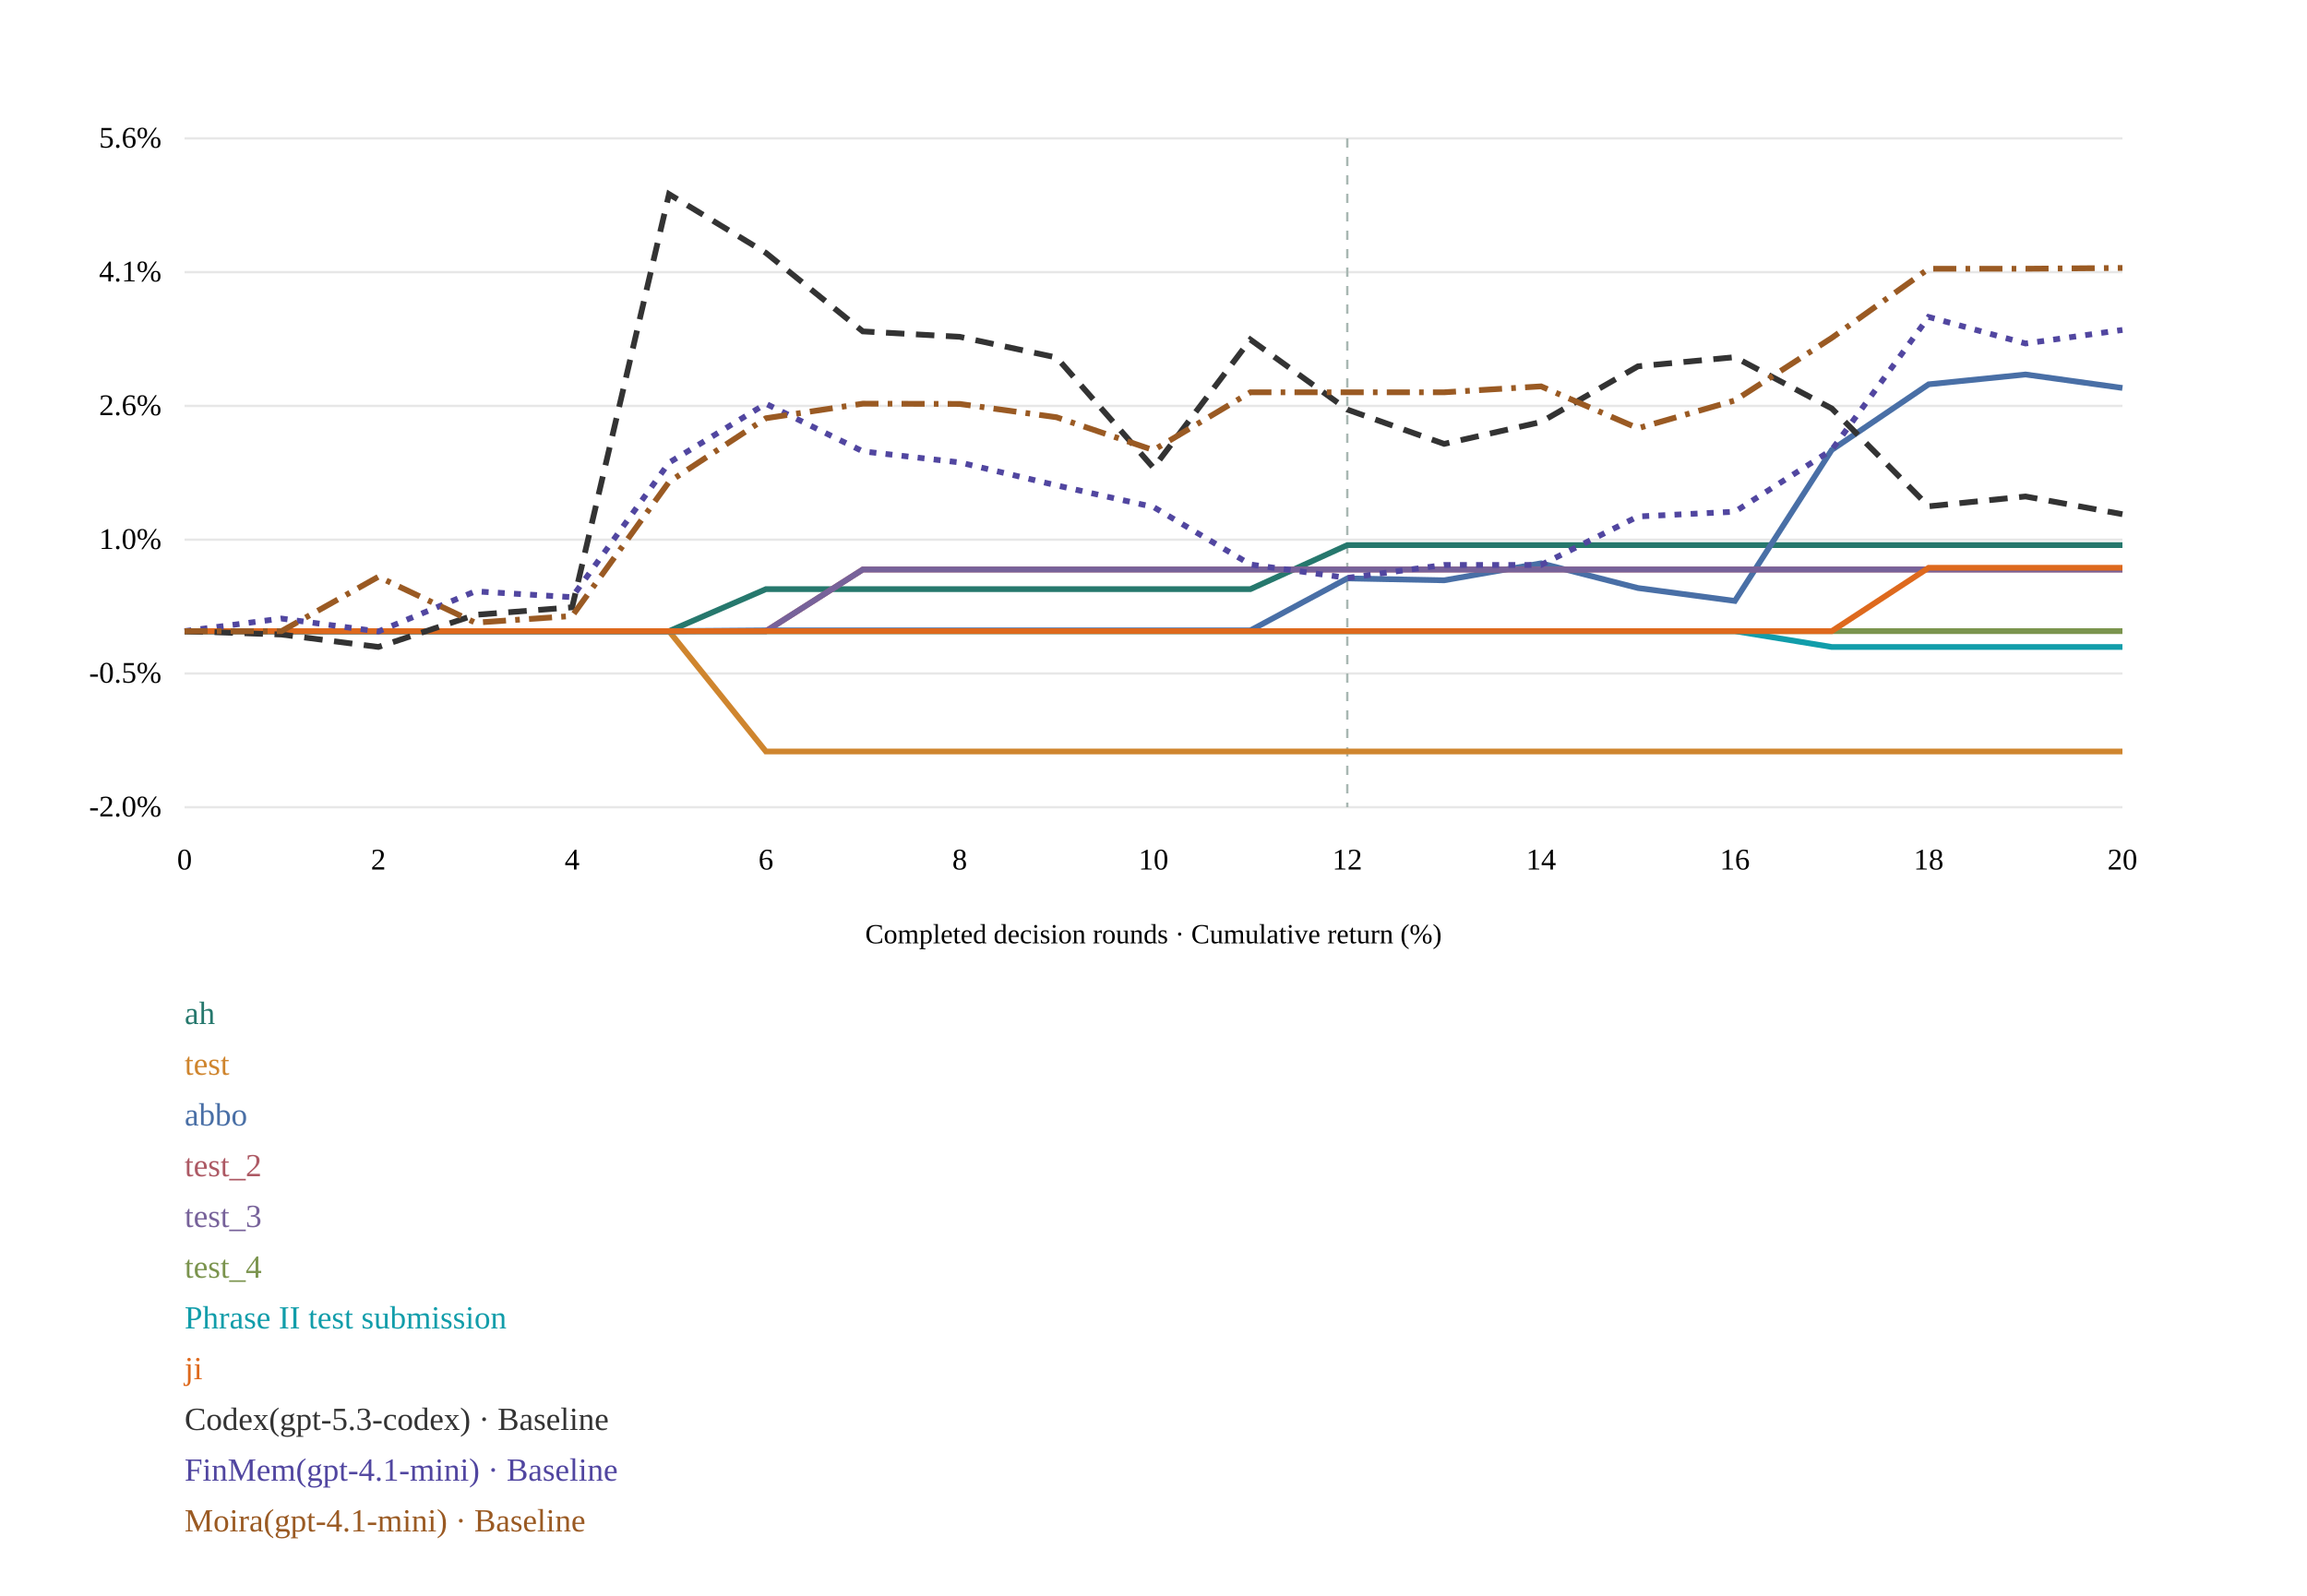
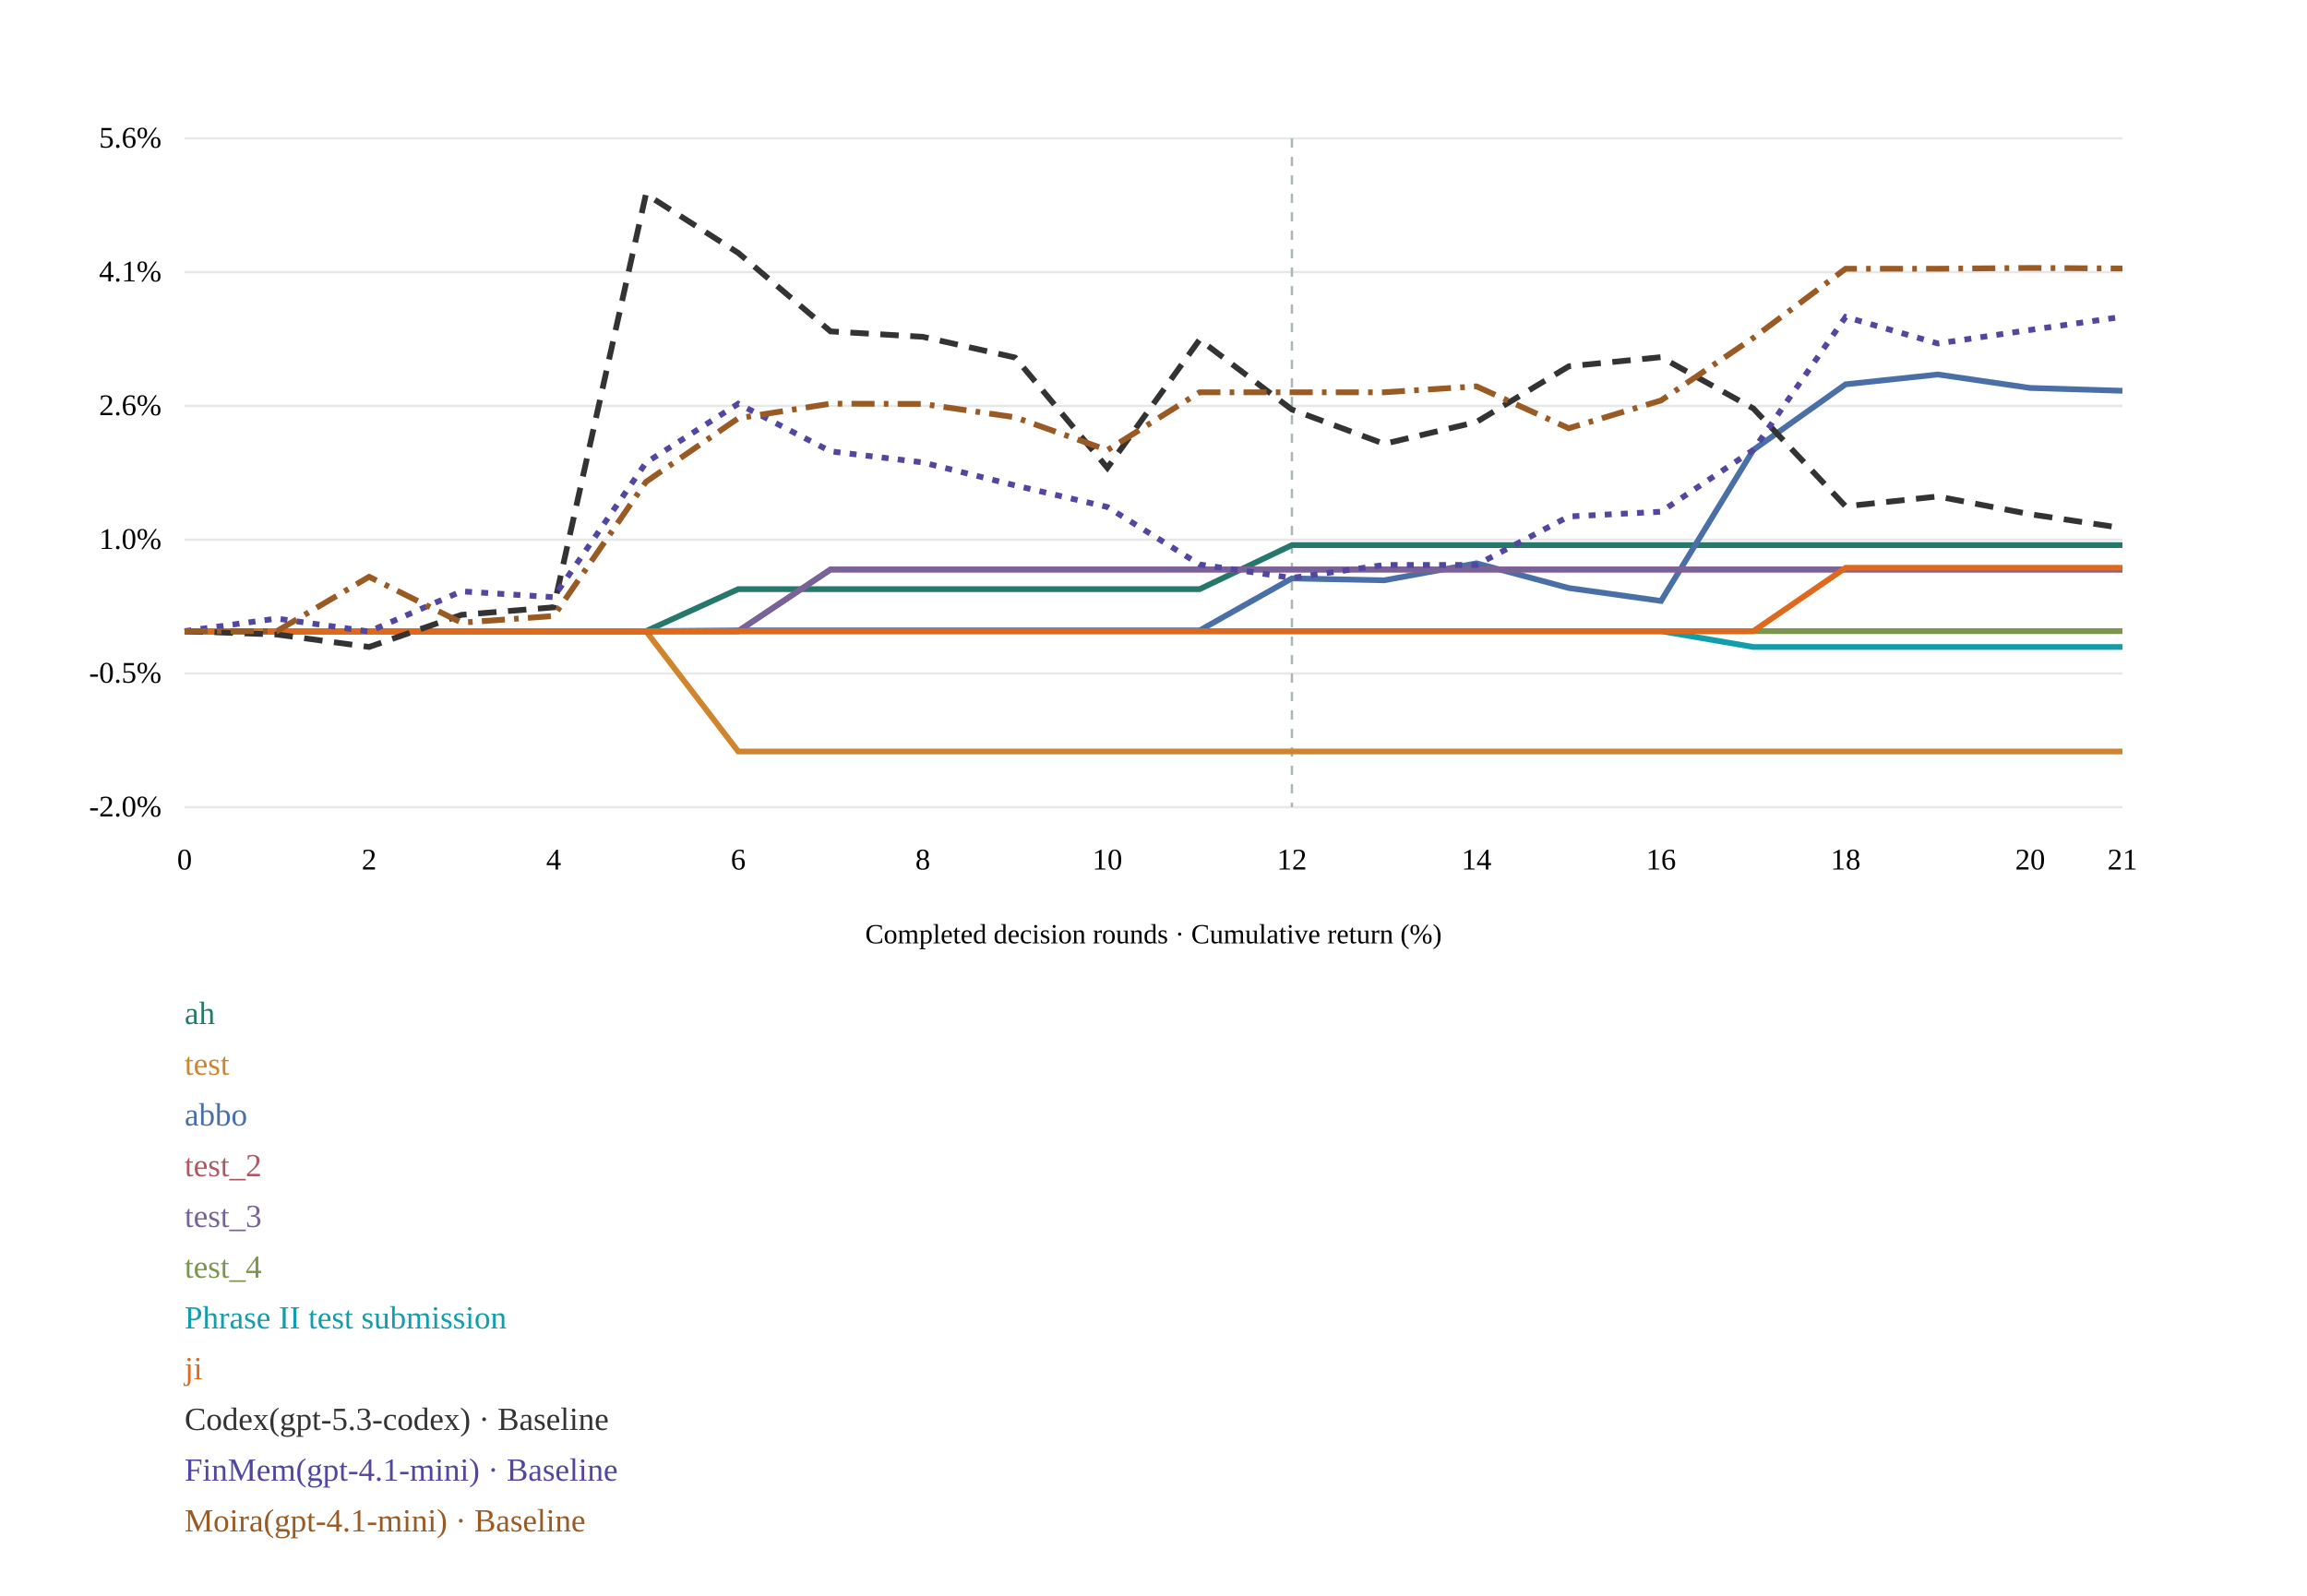
<svg xmlns="http://www.w3.org/2000/svg" viewBox="0 0 1000 692" role="img">
  <rect width="100%" height="100%" fill="white" />
  <path d="M80 350.0H920" stroke="#e7e7e7" />
  <text x="70" y="354.0" text-anchor="end" font-size="13">-2.0%</text>
  <path d="M80 292.0H920" stroke="#e7e7e7" />
  <text x="70" y="296.0" text-anchor="end" font-size="13">-0.5%</text>
  <path d="M80 234.0H920" stroke="#e7e7e7" />
  <text x="70" y="238.0" text-anchor="end" font-size="13">1.0%</text>
  <path d="M80 176.0H920" stroke="#e7e7e7" />
  <text x="70" y="180.0" text-anchor="end" font-size="13">2.6%</text>
  <path d="M80 118.0H920" stroke="#e7e7e7" />
  <text x="70" y="122.0" text-anchor="end" font-size="13">4.1%</text>
  <path d="M80 60H920" stroke="#e7e7e7" />
  <text x="70" y="64" text-anchor="end" font-size="13">5.6%</text>
  <path d="M80 273.646H920" stroke="#aaa" />
  <text x="80.0" y="377" text-anchor="middle" font-size="13">0</text>
-   <text x="164.0" y="377" text-anchor="middle" font-size="13">2</text>
-   <text x="248.0" y="377" text-anchor="middle" font-size="13">4</text>
-   <text x="332.0" y="377" text-anchor="middle" font-size="13">6</text>
-   <text x="416.0" y="377" text-anchor="middle" font-size="13">8</text>
-   <text x="500.0" y="377" text-anchor="middle" font-size="13">10</text>
-   <text x="584.0" y="377" text-anchor="middle" font-size="13">12</text>
-   <text x="668.0" y="377" text-anchor="middle" font-size="13">14</text>
-   <text x="752.0" y="377" text-anchor="middle" font-size="13">16</text>
-   <text x="836.0" y="377" text-anchor="middle" font-size="13">18</text>
-   <text x="920.0" y="377" text-anchor="middle" font-size="13">20</text>
-   <path d="M584.0 60V350" stroke="#a8b7b2" stroke-dasharray="4 4" />
+   <text x="160.0" y="377" text-anchor="middle" font-size="13">2</text>
+   <text x="240.0" y="377" text-anchor="middle" font-size="13">4</text>
+   <text x="320.0" y="377" text-anchor="middle" font-size="13">6</text>
+   <text x="400.0" y="377" text-anchor="middle" font-size="13">8</text>
+   <text x="480.0" y="377" text-anchor="middle" font-size="13">10</text>
+   <text x="560.0" y="377" text-anchor="middle" font-size="13">12</text>
+   <text x="640.0" y="377" text-anchor="middle" font-size="13">14</text>
+   <text x="720.0" y="377" text-anchor="middle" font-size="13">16</text>
+   <text x="800.0" y="377" text-anchor="middle" font-size="13">18</text>
+   <text x="880.0" y="377" text-anchor="middle" font-size="13">20</text>
+   <text x="920.0" y="377" text-anchor="middle" font-size="13">21</text>
+   <path d="M560.0 60V350" stroke="#a8b7b2" stroke-dasharray="4 4" />
  <text x="500" y="409" text-anchor="middle">Completed decision rounds · Cumulative return (%)</text>
-   <polyline points="80.00,273.65 122.00,273.65 164.00,273.65 206.00,273.65 248.00,273.65 290.00,273.65 332.00,255.44 374.00,255.44 416.00,255.44 458.00,255.44 500.00,255.44 542.00,255.44 584.00,236.35 626.00,236.35 668.00,236.35 710.00,236.35 752.00,236.35 794.00,236.35 836.00,236.35 878.00,236.35 920.00,236.35" fill="none" stroke="#26786d" stroke-width="2.5" stroke-dasharray="none" />
+   <polyline points="80.00,273.65 120.00,273.65 160.00,273.65 200.00,273.65 240.00,273.65 280.00,273.65 320.00,255.44 360.00,255.44 400.00,255.44 440.00,255.44 480.00,255.44 520.00,255.44 560.00,236.35 600.00,236.35 640.00,236.35 680.00,236.35 720.00,236.35 760.00,236.35 800.00,236.35 840.00,236.35 880.00,236.35 920.00,236.35" fill="none" stroke="#26786d" stroke-width="2.5" stroke-dasharray="none" />
  <text x="80" y="444" fill="#26786d" font-size="14">ah</text>
-   <polyline points="80.00,273.65 122.00,273.65 164.00,273.65 206.00,273.65 248.00,273.65 290.00,273.65 332.00,325.83 374.00,325.83 416.00,325.83 458.00,325.83 500.00,325.83 542.00,325.83 584.00,325.83 626.00,325.83 668.00,325.83 710.00,325.83 752.00,325.83 794.00,325.83 836.00,325.83 878.00,325.83 920.00,325.83" fill="none" stroke="#cf852e" stroke-width="2.5" stroke-dasharray="none" />
+   <polyline points="80.00,273.65 120.00,273.65 160.00,273.65 200.00,273.65 240.00,273.65 280.00,273.65 320.00,325.83 360.00,325.83 400.00,325.83 440.00,325.83 480.00,325.83 520.00,325.83 560.00,325.83 600.00,325.83 640.00,325.83 680.00,325.83 720.00,325.83 760.00,325.83 800.00,325.83 840.00,325.83 880.00,325.83 920.00,325.83" fill="none" stroke="#cf852e" stroke-width="2.5" stroke-dasharray="none" />
  <text x="80" y="466" fill="#cf852e" font-size="14">test</text>
-   <polyline points="80.00,273.65 122.00,273.65 164.00,273.65 206.00,273.65 248.00,273.65 290.00,273.65 332.00,273.33 374.00,273.33 416.00,273.33 458.00,273.33 500.00,273.33 542.00,273.33 584.00,250.78 626.00,251.61 668.00,244.24 710.00,254.96 752.00,260.56 794.00,195.08 836.00,166.63 878.00,162.37 920.00,168.21" fill="none" stroke="#496fa6" stroke-width="2.5" stroke-dasharray="none" />
+   <polyline points="80.00,273.65 120.00,273.65 160.00,273.65 200.00,273.65 240.00,273.65 280.00,273.65 320.00,273.33 360.00,273.33 400.00,273.33 440.00,273.33 480.00,273.33 520.00,273.33 560.00,250.78 600.00,251.61 640.00,244.24 680.00,254.96 720.00,260.56 760.00,195.08 800.00,166.63 840.00,162.37 880.00,168.21 920.00,169.44" fill="none" stroke="#496fa6" stroke-width="2.5" stroke-dasharray="none" />
  <text x="80" y="488" fill="#496fa6" font-size="14">abbo</text>
-   <polyline points="80.00,273.65 122.00,273.65 164.00,273.65 206.00,273.65 248.00,273.65 290.00,273.65 332.00,273.65 374.00,246.93 416.00,246.93 458.00,246.93 500.00,246.93 542.00,246.93 584.00,246.93 626.00,246.93 668.00,246.93 710.00,246.93 752.00,246.93 794.00,246.93 836.00,246.93 878.00,246.93 920.00,246.93" fill="none" stroke="#ad5964" stroke-width="2.5" stroke-dasharray="none" />
+   <polyline points="80.00,273.65 120.00,273.65 160.00,273.65 200.00,273.65 240.00,273.65 280.00,273.65 320.00,273.65 360.00,246.93 400.00,246.93 440.00,246.93 480.00,246.93 520.00,246.93 560.00,246.93 600.00,246.93 640.00,246.93 680.00,246.93 720.00,246.93 760.00,246.93 800.00,246.93 840.00,246.93 880.00,246.93 920.00,246.93" fill="none" stroke="#ad5964" stroke-width="2.5" stroke-dasharray="none" />
  <text x="80" y="510" fill="#ad5964" font-size="14">test_2</text>
-   <polyline points="80.00,273.65 122.00,273.65 164.00,273.65 206.00,273.65 248.00,273.65 290.00,273.65 332.00,273.65 374.00,246.93 416.00,246.93 458.00,246.93 500.00,246.93 542.00,246.93 584.00,246.93 626.00,246.93 668.00,246.93 710.00,246.93 752.00,246.93 794.00,246.93 836.00,246.93 878.00,246.93 920.00,246.93" fill="none" stroke="#77629a" stroke-width="2.5" stroke-dasharray="none" />
+   <polyline points="80.00,273.65 120.00,273.65 160.00,273.65 200.00,273.65 240.00,273.65 280.00,273.65 320.00,273.65 360.00,246.93 400.00,246.93 440.00,246.93 480.00,246.93 520.00,246.93 560.00,246.93 600.00,246.93 640.00,246.93 680.00,246.93 720.00,246.93 760.00,246.93 800.00,246.93 840.00,246.93 880.00,246.93 920.00,246.93" fill="none" stroke="#77629a" stroke-width="2.5" stroke-dasharray="none" />
  <text x="80" y="532" fill="#77629a" font-size="14">test_3</text>
-   <polyline points="80.00,273.65 122.00,273.65 164.00,273.65 206.00,273.65 248.00,273.65 290.00,273.65 332.00,273.65 374.00,273.65 416.00,273.65 458.00,273.65 500.00,273.65 542.00,273.65 584.00,273.65 626.00,273.65 668.00,273.65 710.00,273.65 752.00,273.65 794.00,273.65 836.00,273.65 878.00,273.65 920.00,273.65" fill="none" stroke="#7b944e" stroke-width="2.5" stroke-dasharray="none" />
+   <polyline points="80.00,273.65 120.00,273.65 160.00,273.65 200.00,273.65 240.00,273.65 280.00,273.65 320.00,273.65 360.00,273.65 400.00,273.65 440.00,273.65 480.00,273.65 520.00,273.65 560.00,273.65 600.00,273.65 640.00,273.65 680.00,273.65 720.00,273.65 760.00,273.65 800.00,273.65 840.00,273.65 880.00,273.65 920.00,273.65" fill="none" stroke="#7b944e" stroke-width="2.5" stroke-dasharray="none" />
  <text x="80" y="554" fill="#7b944e" font-size="14">test_4</text>
-   <polyline points="80.00,273.65 122.00,273.65 164.00,273.65 206.00,273.65 248.00,273.65 290.00,273.65 332.00,273.65 374.00,273.65 416.00,273.65 458.00,273.65 500.00,273.65 542.00,273.65 584.00,273.65 626.00,273.65 668.00,273.65 710.00,273.65 752.00,273.65 794.00,280.52 836.00,280.52 878.00,280.52 920.00,280.52" fill="none" stroke="#119daa" stroke-width="2.5" stroke-dasharray="none" />
+   <polyline points="80.00,273.65 120.00,273.65 160.00,273.65 200.00,273.65 240.00,273.65 280.00,273.65 320.00,273.65 360.00,273.65 400.00,273.65 440.00,273.65 480.00,273.65 520.00,273.65 560.00,273.65 600.00,273.65 640.00,273.65 680.00,273.65 720.00,273.65 760.00,280.52 800.00,280.52 840.00,280.52 880.00,280.52 920.00,280.52" fill="none" stroke="#119daa" stroke-width="2.5" stroke-dasharray="none" />
  <text x="80" y="576" fill="#119daa" font-size="14">Phrase II test submission</text>
-   <polyline points="80.00,273.65 122.00,273.65 164.00,273.65 206.00,273.65 248.00,273.65 290.00,273.65 332.00,273.65 374.00,273.65 416.00,273.65 458.00,273.65 500.00,273.65 542.00,273.65 584.00,273.65 626.00,273.65 668.00,273.65 710.00,273.65 752.00,273.65 794.00,273.65 836.00,246.17 878.00,246.17 920.00,246.17" fill="none" stroke="#de691d" stroke-width="2.5" stroke-dasharray="none" />
+   <polyline points="80.00,273.65 120.00,273.65 160.00,273.65 200.00,273.65 240.00,273.65 280.00,273.65 320.00,273.65 360.00,273.65 400.00,273.65 440.00,273.65 480.00,273.65 520.00,273.65 560.00,273.65 600.00,273.65 640.00,273.65 680.00,273.65 720.00,273.65 760.00,273.65 800.00,246.17 840.00,246.17 880.00,246.17 920.00,246.17" fill="none" stroke="#de691d" stroke-width="2.5" stroke-dasharray="none" />
  <text x="80" y="598" fill="#de691d" font-size="14">ji</text>
-   <polyline points="80.00,273.65 122.00,275.12 164.00,280.51 206.00,266.59 248.00,263.32 290.00,84.17 332.00,109.65 374.00,143.69 416.00,146.03 458.00,155.02 500.00,202.86 542.00,147.24 584.00,177.58 626.00,192.46 668.00,182.97 710.00,158.83 752.00,154.86 794.00,177.10 836.00,219.53 878.00,215.26 920.00,222.96" fill="none" stroke="#333" stroke-width="2.5" stroke-dasharray="8 5" />
+   <polyline points="80.00,273.65 120.00,275.12 160.00,280.51 200.00,266.59 240.00,263.32 280.00,84.17 320.00,109.65 360.00,143.69 400.00,146.03 440.00,155.02 480.00,202.86 520.00,147.24 560.00,177.58 600.00,192.46 640.00,182.97 680.00,158.83 720.00,154.86 760.00,177.10 800.00,219.53 840.00,215.26 880.00,222.96 920.00,228.96" fill="none" stroke="#333" stroke-width="2.5" stroke-dasharray="8 5" />
  <text x="80" y="620" fill="#333" font-size="14">Codex(gpt-5.3-codex) · Baseline</text>
-   <polyline points="80.00,273.65 122.00,268.19 164.00,273.81 206.00,256.40 248.00,258.92 290.00,200.61 332.00,175.06 374.00,195.70 416.00,200.50 458.00,210.46 500.00,219.83 542.00,244.75 584.00,250.58 626.00,244.95 668.00,244.95 710.00,223.93 752.00,221.88 794.00,195.08 836.00,137.43 878.00,148.93 920.00,143.06" fill="none" stroke="#5146a0" stroke-width="2.5" stroke-dasharray="3 4" />
+   <polyline points="80.00,273.65 120.00,268.19 160.00,273.81 200.00,256.40 240.00,258.92 280.00,200.61 320.00,175.06 360.00,195.70 400.00,200.50 440.00,210.46 480.00,219.83 520.00,244.75 560.00,250.58 600.00,244.95 640.00,244.95 680.00,223.93 720.00,221.88 760.00,195.08 800.00,137.43 840.00,148.93 880.00,143.06 920.00,137.36" fill="none" stroke="#5146a0" stroke-width="2.5" stroke-dasharray="3 4" />
  <text x="80" y="642" fill="#5146a0" font-size="14">FinMem(gpt-4.1-mini) · Baseline</text>
-   <polyline points="80.00,273.65 122.00,273.65 164.00,250.08 206.00,269.98 248.00,267.10 290.00,208.92 332.00,181.34 374.00,175.02 416.00,175.14 458.00,180.92 500.00,195.17 542.00,170.09 584.00,170.09 626.00,170.09 668.00,167.52 710.00,185.69 752.00,173.63 794.00,146.50 836.00,116.52 878.00,116.52 920.00,116.18" fill="none" stroke="#9a5a23" stroke-width="2.5" stroke-dasharray="10 4 2 4" />
+   <polyline points="80.00,273.65 120.00,273.65 160.00,250.08 200.00,269.98 240.00,267.10 280.00,208.92 320.00,181.34 360.00,175.02 400.00,175.14 440.00,180.92 480.00,195.17 520.00,170.09 560.00,170.09 600.00,170.09 640.00,167.52 680.00,185.69 720.00,173.63 760.00,146.50 800.00,116.52 840.00,116.52 880.00,116.18 920.00,116.41" fill="none" stroke="#9a5a23" stroke-width="2.5" stroke-dasharray="10 4 2 4" />
  <text x="80" y="664" fill="#9a5a23" font-size="14">Moira(gpt-4.1-mini) · Baseline</text>
</svg>
